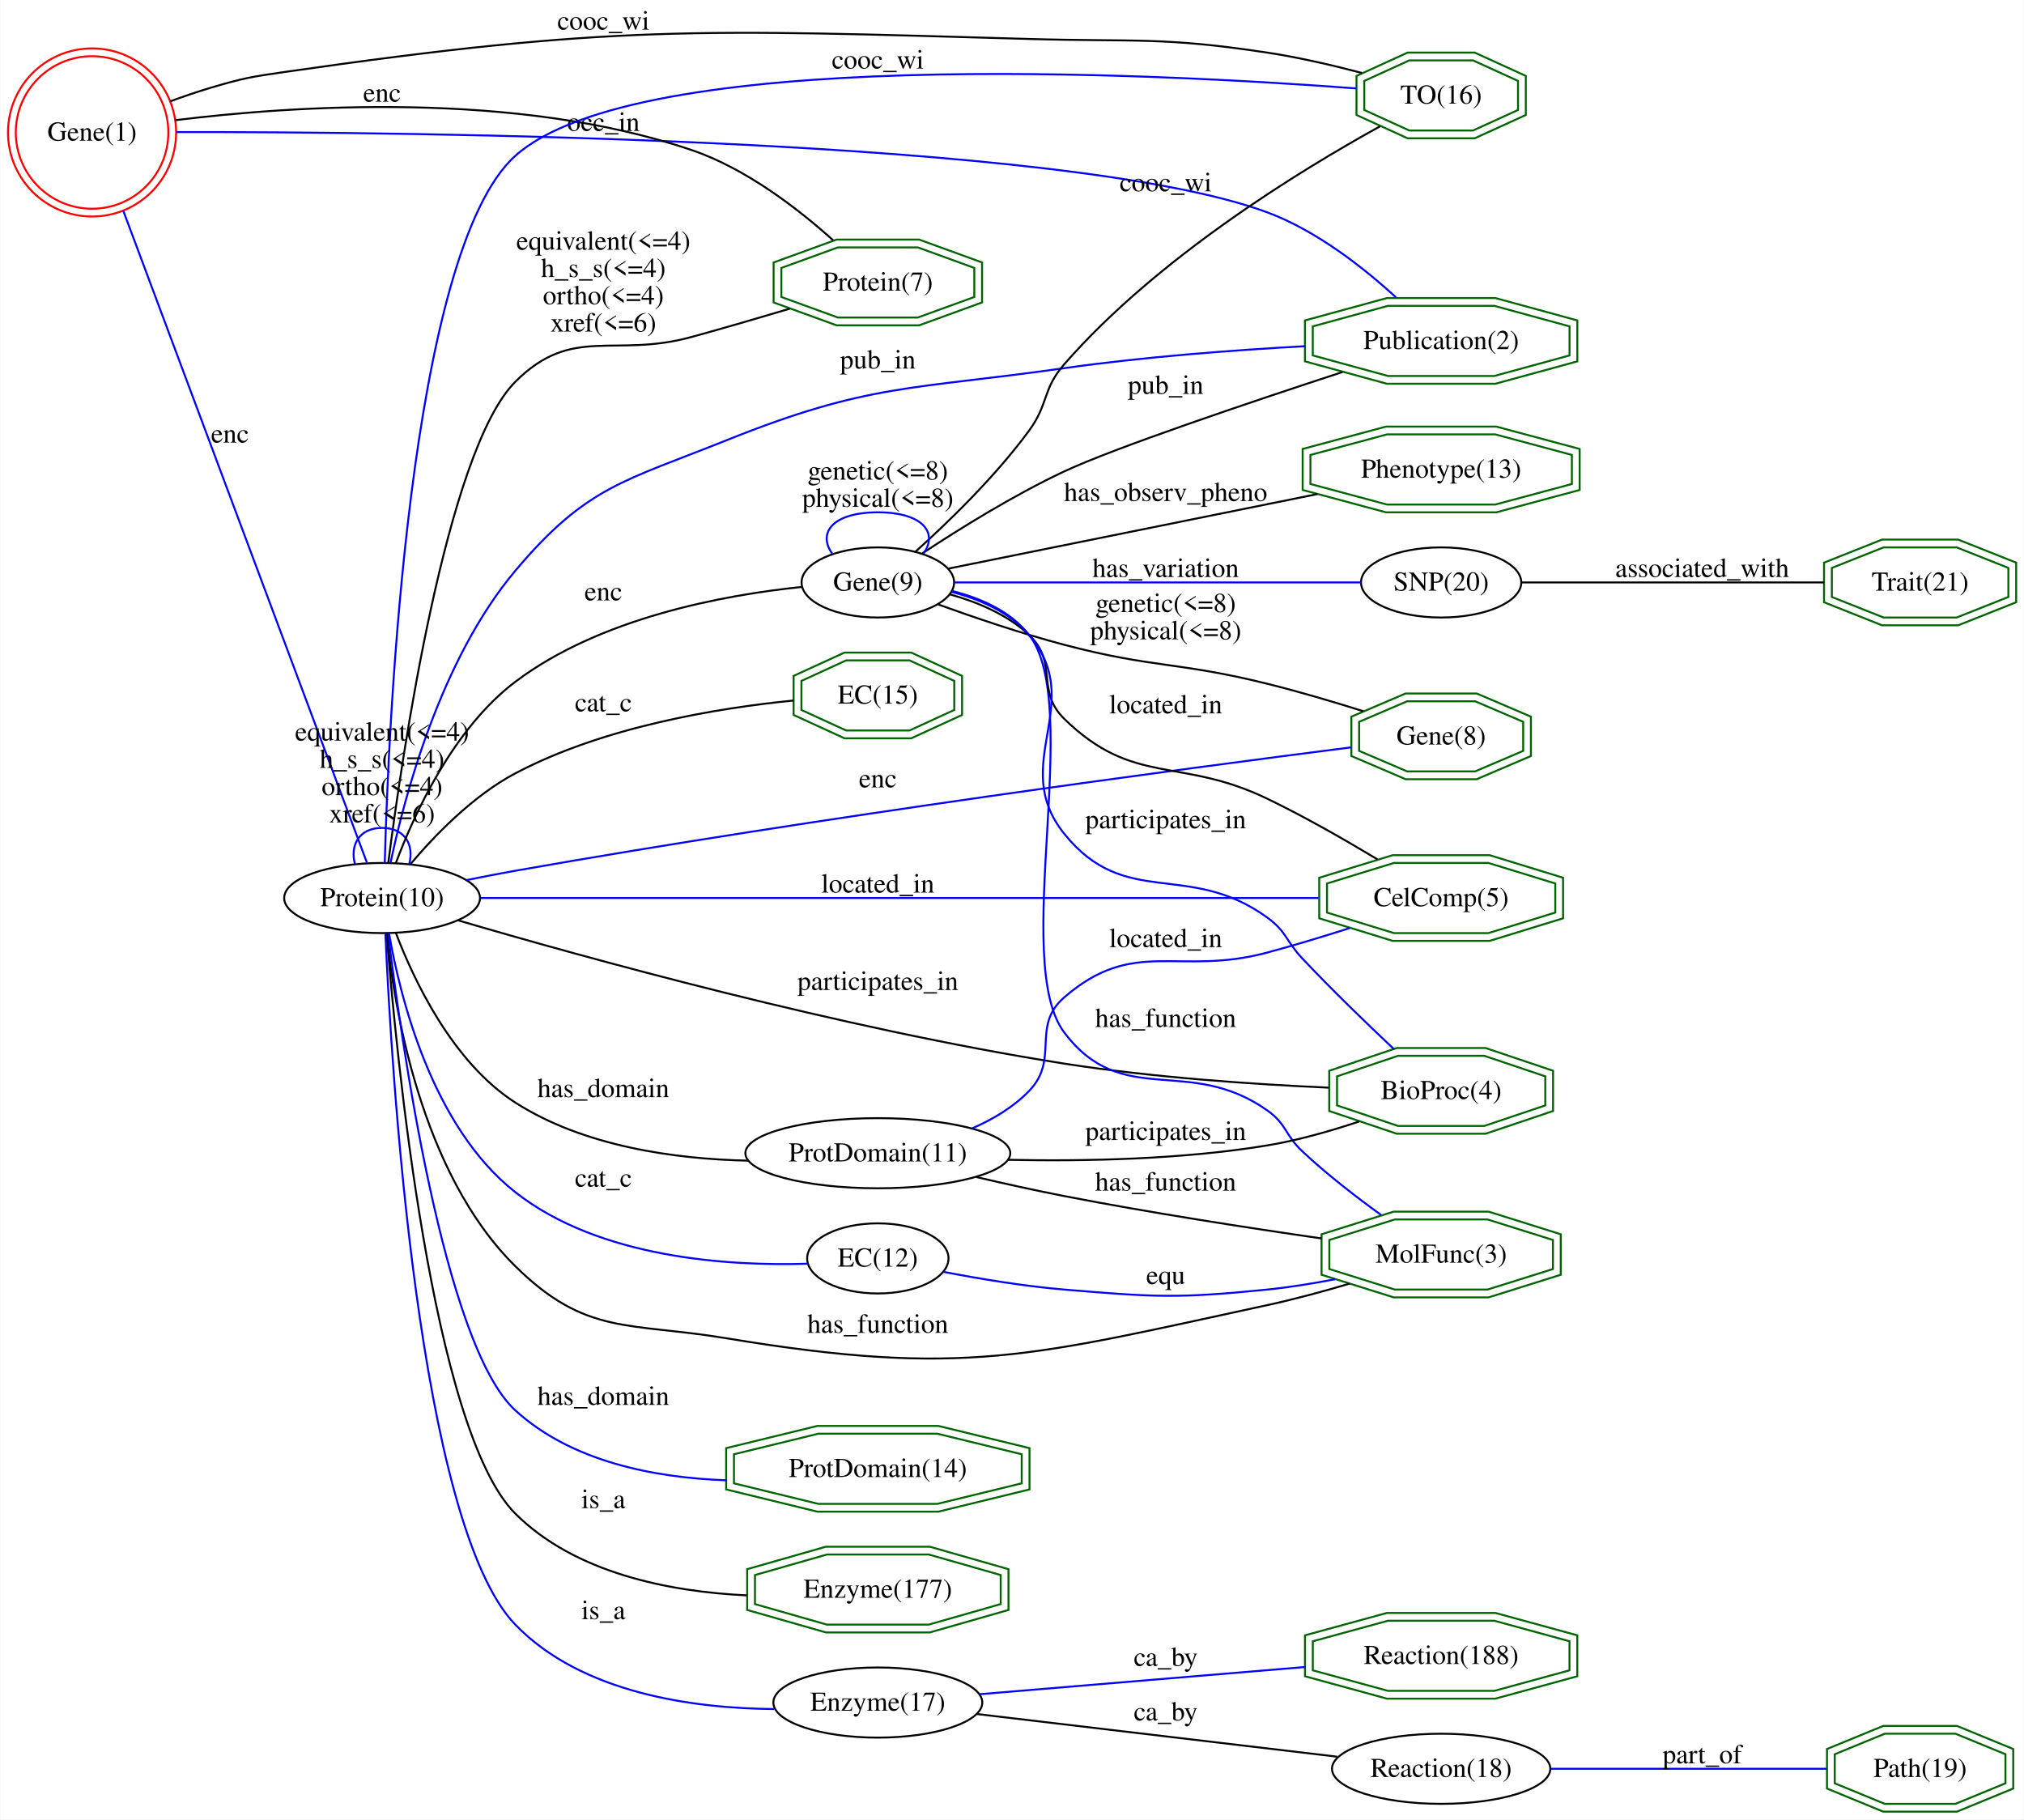
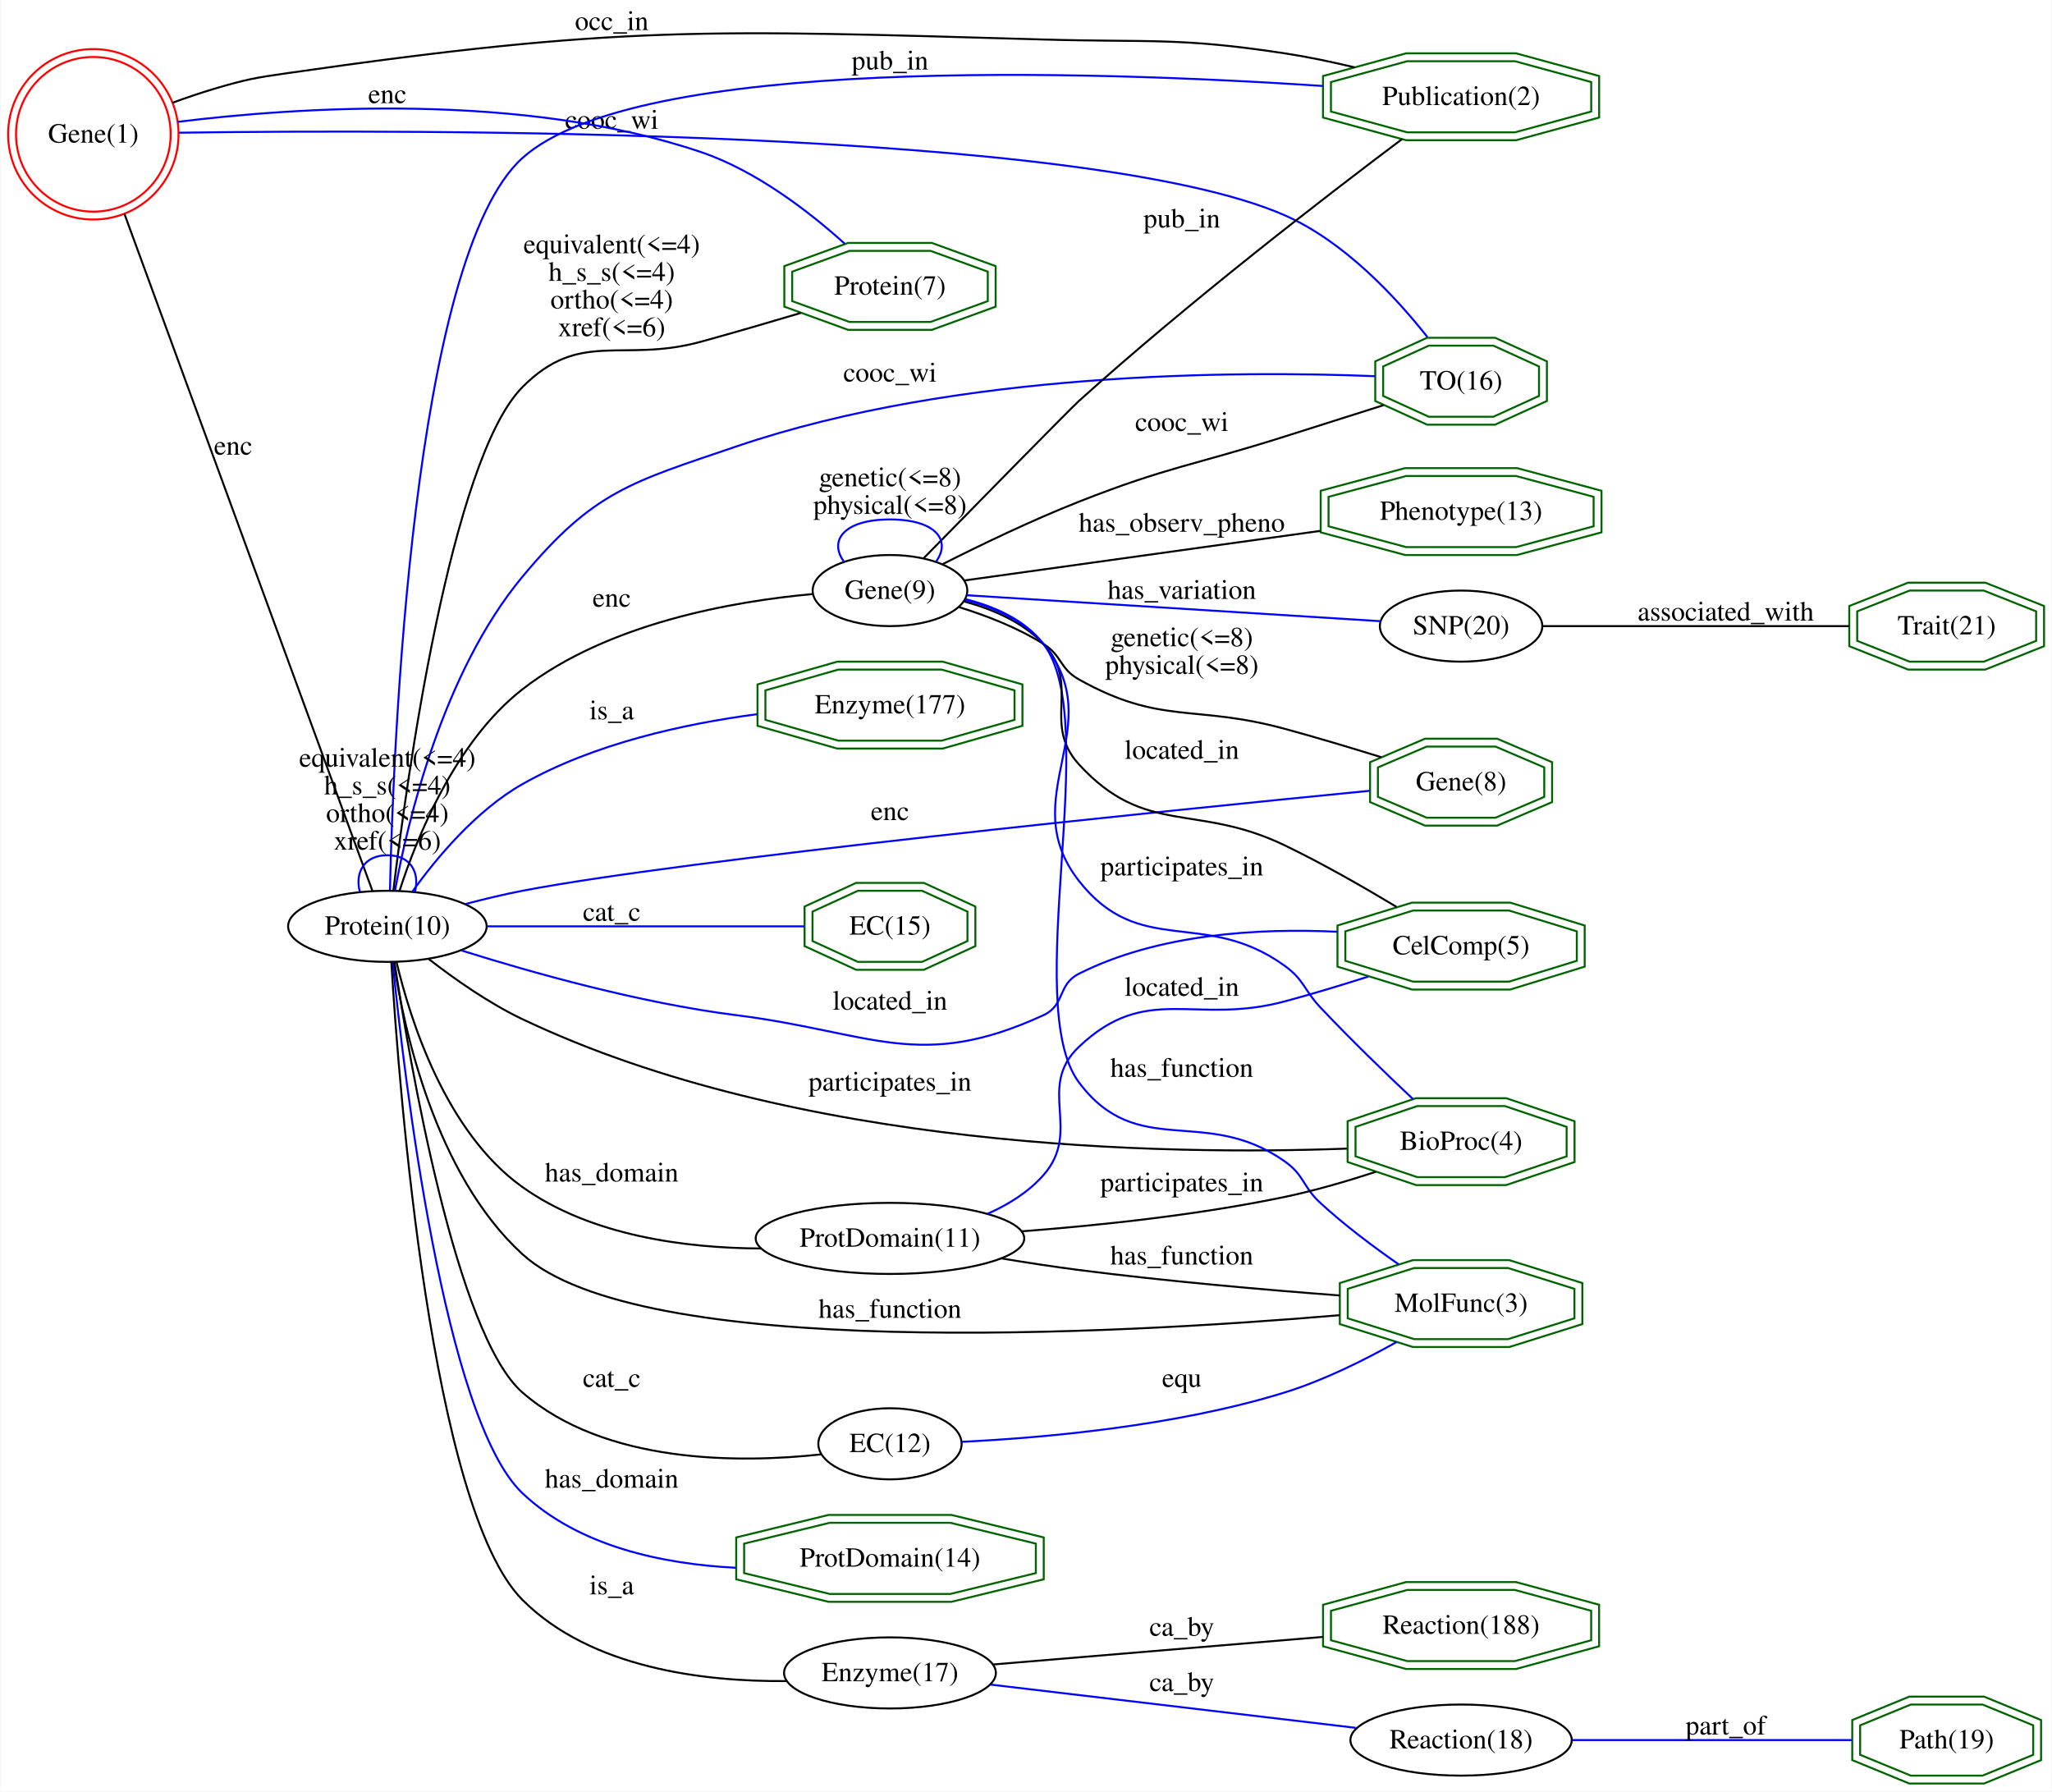
- <svg xmlns="http://www.w3.org/2000/svg" width="1385px" height="1245px" viewBox="0.00 0.00 1038.67 934.00">
-   <g id="graph0" class="graph" transform=" rotate(0) translate(4 930)">
-     <polygon fill="white" stroke="transparent" points="-4,4 -4,-930 1034.67,-930 1034.67,4 -4,4" />
+ <svg xmlns="http://www.w3.org/2000/svg" width="1385px" height="1209px" viewBox="0.00 0.00 1038.67 907.00">
+   <g id="graph0" class="graph" transform=" rotate(0) translate(4 903)">
+     <polygon fill="white" stroke="transparent" points="-4,4 -4,-903 1034.67,-903 1034.67,4 -4,4" />
    <g id="node1" class="node">
-       <polygon fill="none" stroke="darkgreen" points="485.69,-565.54 485.69,-580.46 462.71,-591 430.21,-591 407.24,-580.46 407.24,-565.54 430.21,-555 462.71,-555 485.69,-565.54" />
-       <polygon fill="none" stroke="darkgreen" points="489.7,-562.98 489.7,-583.02 463.59,-595 429.33,-595 403.22,-583.02 403.22,-562.98 429.33,-551 463.59,-551 489.7,-562.98" />
-       <text text-anchor="middle" x="446.46" y="-568.8" font-family="Times,serif" font-size="14.00">EC(15)</text>
+       <polygon fill="none" stroke="darkgreen" points="509.53,-538.54 509.53,-553.46 472.58,-564 420.34,-564 383.39,-553.46 383.39,-538.54 420.34,-528 472.58,-528 509.53,-538.54" />
+       <polygon fill="none" stroke="darkgreen" points="513.53,-535.53 513.53,-556.47 473.14,-568 419.78,-568 379.39,-556.47 379.39,-535.53 419.78,-524 473.14,-524 513.53,-535.53" />
+       <text text-anchor="middle" x="446.46" y="-541.8" font-family="Times,serif" font-size="14.00">Enzyme(177)</text>
    </g>
    <g id="node2" class="node">
+       <polygon fill="none" stroke="darkgreen" points="793.03,-235.54 793.03,-250.46 759.41,-261 711.87,-261 678.25,-250.46 678.25,-235.54 711.87,-225 759.41,-225 793.03,-235.54" />
+       <polygon fill="none" stroke="darkgreen" points="797.04,-232.61 797.04,-253.39 760.03,-265 711.25,-265 674.24,-253.39 674.24,-232.61 711.25,-221 760.03,-221 797.04,-232.61" />
+       <text text-anchor="middle" x="735.64" y="-238.8" font-family="Times,serif" font-size="14.00">MolFunc(3)</text>
+     </g>
+     <g id="node3" class="node">
+       <polygon fill="none" stroke="darkgreen" points="485.69,-426.54 485.69,-441.46 462.71,-452 430.21,-452 407.24,-441.46 407.24,-426.54 430.21,-416 462.71,-416 485.69,-426.54" />
+       <polygon fill="none" stroke="darkgreen" points="489.7,-423.98 489.7,-444.02 463.59,-456 429.33,-456 403.22,-444.02 403.22,-423.98 429.33,-412 463.59,-412 489.7,-423.98" />
+       <text text-anchor="middle" x="446.46" y="-429.8" font-family="Times,serif" font-size="14.00">EC(15)</text>
+     </g>
+     <g id="node4" class="node">
+       <polygon fill="none" stroke="darkgreen" points="801.52,-72.54 801.52,-87.46 762.93,-98 708.35,-98 669.76,-87.46 669.76,-72.54 708.35,-62 762.93,-62 801.52,-72.54" />
+       <polygon fill="none" stroke="darkgreen" points="805.53,-69.49 805.53,-90.51 763.47,-102 707.81,-102 665.75,-90.51 665.75,-69.49 707.81,-58 763.47,-58 805.53,-69.49" />
+       <text text-anchor="middle" x="735.64" y="-75.8" font-family="Times,serif" font-size="14.00">Reaction(188)</text>
+     </g>
+     <g id="node5" class="node">
+       <polygon fill="none" stroke="darkgreen" points="801.54,-846.54 801.54,-861.46 762.93,-872 708.35,-872 669.74,-861.46 669.74,-846.54 708.35,-836 762.93,-836 801.54,-846.54" />
+       <polygon fill="none" stroke="darkgreen" points="805.55,-843.49 805.55,-864.51 763.47,-876 707.81,-876 665.73,-864.51 665.73,-843.49 707.81,-832 763.47,-832 805.55,-843.49" />
+       <text text-anchor="middle" x="735.64" y="-849.8" font-family="Times,serif" font-size="14.00">Publication(2)</text>
+     </g>
+     <g id="node6" class="node">
+       <polygon fill="none" stroke="darkgreen" points="1026.82,-578.54 1026.82,-593.46 1000.28,-604 962.75,-604 936.21,-593.46 936.21,-578.54 962.75,-568 1000.28,-568 1026.82,-578.54" />
+       <polygon fill="none" stroke="darkgreen" points="1030.83,-575.83 1030.83,-596.17 1001.05,-608 961.98,-608 932.2,-596.17 932.2,-575.83 961.98,-564 1001.05,-564 1030.83,-575.83" />
+       <text text-anchor="middle" x="981.52" y="-581.8" font-family="Times,serif" font-size="14.00">Trait(21)</text>
+     </g>
+     <g id="node7" class="node">
      <polygon fill="none" stroke="darkgreen" points="1025.33,-14.54 1025.33,-29.46 999.66,-40 963.37,-40 937.7,-29.46 937.7,-14.54 963.37,-4 999.66,-4 1025.33,-14.54" />
      <polygon fill="none" stroke="darkgreen" points="1029.32,-11.86 1029.32,-32.14 1000.45,-44 962.58,-44 933.71,-32.14 933.71,-11.86 962.58,0 1000.45,0 1029.32,-11.86" />
      <text text-anchor="middle" x="981.52" y="-17.8" font-family="Times,serif" font-size="14.00">Path(19)</text>
    </g>
-     <g id="node3" class="node">
-       <ellipse fill="none" stroke="red" cx="43.08" cy="-862" rx="39.15" ry="39.15" />
-       <ellipse fill="none" stroke="red" cx="43.08" cy="-862" rx="43.15" ry="43.15" />
-       <text text-anchor="middle" x="43.08" y="-857.8" font-family="Times,serif" font-size="14.00">Gene(1)</text>
-     </g>
-     <g id="node4" class="node">
-       <polygon fill="none" stroke="darkgreen" points="775.1,-873.54 775.1,-888.46 751.98,-899 719.3,-899 696.18,-888.46 696.18,-873.54 719.3,-863 751.98,-863 775.1,-873.54" />
-       <polygon fill="none" stroke="darkgreen" points="779.1,-870.97 779.1,-891.03 752.85,-903 718.43,-903 692.18,-891.03 692.18,-870.97 718.43,-859 752.85,-859 779.1,-870.97" />
-       <text text-anchor="middle" x="735.64" y="-876.8" font-family="Times,serif" font-size="14.00">TO(16)</text>
+     <g id="node8" class="node">
+       <polygon fill="none" stroke="darkgreen" points="794.24,-416.54 794.24,-431.46 759.91,-442 711.37,-442 677.04,-431.46 677.04,-416.54 711.37,-406 759.91,-406 794.24,-416.54" />
+       <polygon fill="none" stroke="darkgreen" points="798.23,-413.59 798.23,-434.41 760.51,-446 710.77,-446 673.05,-434.41 673.05,-413.59 710.77,-402 760.51,-402 798.23,-413.59" />
+       <text text-anchor="middle" x="735.64" y="-419.8" font-family="Times,serif" font-size="14.00">CelComp(5)</text>
+     </g>
+     <g id="node9" class="node">
+       <polygon fill="none" stroke="darkgreen" points="775.1,-702.54 775.1,-717.46 751.98,-728 719.3,-728 696.18,-717.46 696.18,-702.54 719.3,-692 751.98,-692 775.1,-702.54" />
+       <polygon fill="none" stroke="darkgreen" points="779.1,-699.97 779.1,-720.03 752.85,-732 718.43,-732 692.18,-720.03 692.18,-699.97 718.43,-688 752.85,-688 779.1,-699.97" />
+       <text text-anchor="middle" x="735.64" y="-705.8" font-family="Times,serif" font-size="14.00">TO(16)</text>
+     </g>
+     <g id="node10" class="node">
+       <polygon fill="none" stroke="darkgreen" points="777.75,-499.54 777.75,-514.46 753.08,-525 718.2,-525 693.53,-514.46 693.53,-499.54 718.2,-489 753.08,-489 777.75,-499.54" />
+       <polygon fill="none" stroke="darkgreen" points="781.73,-496.9 781.73,-517.1 753.9,-529 717.38,-529 689.55,-517.1 689.55,-496.9 717.38,-485 753.9,-485 781.73,-496.9" />
+       <text text-anchor="middle" x="735.64" y="-502.8" font-family="Times,serif" font-size="14.00">Gene(8)</text>
+     </g>
+     <g id="node11" class="node">
+       <polygon fill="none" stroke="darkgreen" points="802.75,-636.54 802.75,-651.46 763.44,-662 707.84,-662 668.53,-651.46 668.53,-636.54 707.84,-626 763.44,-626 802.75,-636.54" />
+       <polygon fill="none" stroke="darkgreen" points="806.74,-633.47 806.74,-654.53 763.96,-666 707.32,-666 664.55,-654.53 664.55,-633.47 707.32,-622 763.96,-622 806.74,-633.47" />
+       <text text-anchor="middle" x="735.64" y="-639.8" font-family="Times,serif" font-size="14.00">Phenotype(13)</text>
+     </g>
+     <g id="node12" class="node">
+       <polygon fill="none" stroke="darkgreen" points="789.09,-317.54 789.09,-332.46 757.78,-343 713.5,-343 682.19,-332.46 682.19,-317.54 713.5,-307 757.78,-307 789.09,-317.54" />
+       <polygon fill="none" stroke="darkgreen" points="793.09,-314.67 793.09,-335.33 758.44,-347 712.84,-347 678.19,-335.33 678.19,-314.67 712.84,-303 758.44,-303 793.09,-314.67" />
+       <text text-anchor="middle" x="735.64" y="-320.8" font-family="Times,serif" font-size="14.00">BioProc(4)</text>
+     </g>
+     <g id="node13" class="node">
+       <polygon fill="none" stroke="darkgreen" points="495.98,-750.54 495.98,-765.46 466.97,-776 425.95,-776 396.94,-765.46 396.94,-750.54 425.95,-740 466.97,-740 495.98,-750.54" />
+       <polygon fill="none" stroke="darkgreen" points="499.97,-747.74 499.97,-768.26 467.67,-780 425.25,-780 392.96,-768.26 392.96,-747.74 425.25,-736 467.67,-736 499.97,-747.74" />
+       <text text-anchor="middle" x="446.46" y="-753.8" font-family="Times,serif" font-size="14.00">Protein(7)</text>
+     </g>
+     <g id="node14" class="node">
+       <polygon fill="none" stroke="darkgreen" points="520.32,-106.54 520.32,-121.46 477.05,-132 415.87,-132 372.61,-121.46 372.61,-106.54 415.87,-96 477.05,-96 520.32,-106.54" />
+       <polygon fill="none" stroke="darkgreen" points="524.32,-103.4 524.32,-124.6 477.54,-136 415.39,-136 368.6,-124.6 368.6,-103.4 415.39,-92 477.54,-92 524.32,-103.4" />
+       <text text-anchor="middle" x="446.46" y="-109.8" font-family="Times,serif" font-size="14.00">ProtDomain(14)</text>
+     </g>
+     <g id="node15" class="node">
+       <ellipse fill="none" stroke="red" cx="43.08" cy="-835" rx="39.15" ry="39.15" />
+       <ellipse fill="none" stroke="red" cx="43.08" cy="-835" rx="43.15" ry="43.15" />
+       <text text-anchor="middle" x="43.08" y="-830.8" font-family="Times,serif" font-size="14.00">Gene(1)</text>
+     </g>
+     <g id="edge36" class="edge">
+       <path fill="none" stroke="black" d="M83.2,-850.98C90.12,-853.52 97.3,-855.97 104.15,-858 120.46,-862.83 124.74,-863.58 141.58,-866 310.05,-890.19 354.02,-887.87 524.14,-883 578.52,-881.44 592.56,-884.17 646.34,-876 657.9,-874.24 670.15,-871.67 681.74,-868.89" />
+       <text text-anchor="middle" x="305.57" y="-887.8" font-family="Times,serif" font-size="14.00">occ_in</text>
+     </g>
+     <g id="edge33" class="edge">
+       <path fill="none" stroke="blue" d="M86.52,-835.81C206.49,-837.51 545.85,-838.18 646.34,-794 676.56,-780.72 702.74,-752.43 718.58,-732.36" />
+       <text text-anchor="middle" x="305.57" y="-837.8" font-family="Times,serif" font-size="14.00">cooc_wi</text>
+     </g>
+     <g id="edge35" class="edge">
+       <path fill="none" stroke="blue" d="M85.86,-841.31C146.17,-848.75 260.32,-856.59 350.78,-826 378.77,-816.53 405.63,-795.75 423.54,-779.63" />
+       <text text-anchor="middle" x="191.97" y="-850.8" font-family="Times,serif" font-size="14.00">enc</text>
+     </g>
+     <g id="node16" class="node">
+       <ellipse fill="none" stroke="black" cx="191.97" cy="-434" rx="50.27" ry="18" />
+       <text text-anchor="middle" x="191.97" y="-429.8" font-family="Times,serif" font-size="14.00">Protein(10)</text>
+     </g>
+     <g id="edge34" class="edge">
+       <path fill="none" stroke="black" d="M58.83,-794.71C90.19,-709.11 162.39,-512.02 184.45,-451.8" />
+       <text text-anchor="middle" x="113.87" y="-672.8" font-family="Times,serif" font-size="14.00">enc</text>
+     </g>
+     <g id="edge11" class="edge">
+       <path fill="none" stroke="blue" d="M204.69,-451.71C216.67,-468.36 236.82,-492.66 260.35,-506 296.54,-526.51 342.16,-536.52 379.06,-541.39" />
+       <text text-anchor="middle" x="305.57" y="-538.8" font-family="Times,serif" font-size="14.00">is_a</text>
+     </g>
+     <g id="edge10" class="edge">
+       <path fill="none" stroke="black" d="M195.19,-415.88C200.32,-381.9 216.15,-308.39 260.35,-268 319.25,-214.19 560.08,-227.44 674.17,-237.12" />
+       <text text-anchor="middle" x="446.46" y="-235.8" font-family="Times,serif" font-size="14.00">has_function</text>
+     </g>
+     <g id="edge1" class="edge">
+       <path fill="none" stroke="blue" d="M242.55,-434C289.37,-434 358.83,-434 403.12,-434" />
+       <text text-anchor="middle" x="305.57" y="-436.8" font-family="Times,serif" font-size="14.00">cat_c</text>
+     </g>
+     <g id="edge15" class="edge">
+       <path fill="none" stroke="blue" d="M193.28,-452.4C194.86,-522.68 204.41,-772.71 260.35,-823 318.27,-875.06 548.61,-867.21 665.64,-859.48" />
+       <text text-anchor="middle" x="446.46" y="-867.8" font-family="Times,serif" font-size="14.00">pub_in</text>
+     </g>
+     <g id="edge13" class="edge">
+       <path fill="none" stroke="blue" d="M229.49,-421.79C264.7,-410.71 319.7,-395.18 368.78,-389 437.29,-380.37 461.41,-360.15 524.14,-389 535.31,-394.14 531.17,-404.46 542.14,-410 582.38,-430.31 633.47,-433.14 672.91,-431.25" />
+       <text text-anchor="middle" x="446.46" y="-391.8" font-family="Times,serif" font-size="14.00">located_in</text>
+     </g>
+     <g id="edge3" class="edge">
+       <path fill="none" stroke="blue" d="M195.83,-452.02C202.08,-486.39 219.77,-562.21 260.35,-611 296.43,-654.37 315.37,-658.83 368.78,-677 480.78,-715.11 622.56,-715.32 692.16,-712.54" />
+       <text text-anchor="middle" x="446.46" y="-709.8" font-family="Times,serif" font-size="14.00">cooc_wi</text>
+     </g>
+     <g id="edge5" class="edge">
+       <path fill="none" stroke="blue" d="M231.59,-445.32C240.95,-447.79 250.96,-450.19 260.35,-452 342.06,-467.73 587.28,-492.61 689.32,-502.62" />
+       <text text-anchor="middle" x="446.46" y="-487.8" font-family="Times,serif" font-size="14.00">enc</text>
+     </g>
+     <g id="edge14" class="edge">
+       <path fill="none" stroke="black" d="M212.82,-417.52C225.7,-407.51 243.22,-395.14 260.35,-387 399.29,-320.95 585.51,-318.03 677.82,-321.46" />
+       <text text-anchor="middle" x="446.46" y="-350.8" font-family="Times,serif" font-size="14.00">participates_in</text>
+     </g>
+     <g id="edge6" class="edge">
+       <path fill="none" stroke="black" d="M195.02,-452.17C201.61,-507.16 223.89,-670.28 260.35,-707 289.57,-736.43 310.79,-719.01 350.78,-730 367.31,-734.54 385.37,-739.81 401.25,-744.54" />
+       <text text-anchor="middle" x="305.57" y="-774.8" font-family="Times,serif" font-size="14.00">equivalent(&lt;=4)</text>
+       <text text-anchor="middle" x="305.57" y="-760.8" font-family="Times,serif" font-size="14.00">h_s_s(&lt;=4)</text>
+       <text text-anchor="middle" x="305.57" y="-746.8" font-family="Times,serif" font-size="14.00">ortho(&lt;=4)</text>
+       <text text-anchor="middle" x="305.57" y="-732.8" font-family="Times,serif" font-size="14.00">xref(&lt;=6)</text>
+     </g>
+     <g id="edge9" class="edge">
+       <path fill="none" stroke="blue" d="M194.64,-416C200.31,-359.09 220.69,-184.57 260.35,-147 288.79,-120.06 331.24,-111.13 368.32,-109.24" />
+       <text text-anchor="middle" x="305.57" y="-149.8" font-family="Times,serif" font-size="14.00">has_domain</text>
+     </g>
+     <g id="edge7" class="edge">
+       <path fill="none" stroke="blue" d="M178.04,-451.41C175.44,-461.09 180.08,-470 191.97,-470 203.85,-470 208.49,-461.09 205.89,-451.41" />
+       <text text-anchor="middle" x="191.97" y="-514.8" font-family="Times,serif" font-size="14.00">equivalent(&lt;=4)</text>
+       <text text-anchor="middle" x="191.97" y="-500.8" font-family="Times,serif" font-size="14.00">h_s_s(&lt;=4)</text>
+       <text text-anchor="middle" x="191.97" y="-486.8" font-family="Times,serif" font-size="14.00">ortho(&lt;=4)</text>
+       <text text-anchor="middle" x="191.97" y="-472.8" font-family="Times,serif" font-size="14.00">xref(&lt;=6)</text>
+     </g>
+     <g id="node17" class="node">
+       <ellipse fill="none" stroke="black" cx="446.46" cy="-172" rx="36.28" ry="18" />
+       <text text-anchor="middle" x="446.46" y="-167.8" font-family="Times,serif" font-size="14.00">EC(12)</text>
    </g>
    <g id="edge2" class="edge">
-       <path fill="none" stroke="black" d="M83.2,-877.98C90.12,-880.52 97.3,-882.97 104.15,-885 120.46,-889.83 124.74,-890.58 141.58,-893 310.05,-917.19 354.02,-914.87 524.14,-910 578.52,-908.44 592.56,-911.17 646.34,-903 662.43,-900.56 679.87,-896.52 694.96,-892.56" />
-       <text text-anchor="middle" x="305.57" y="-914.8" font-family="Times,serif" font-size="14.00">cooc_wi</text>
-     </g>
-     <g id="node11" class="node">
-       <polygon fill="none" stroke="darkgreen" points="801.54,-747.54 801.54,-762.46 762.93,-773 708.35,-773 669.74,-762.46 669.74,-747.54 708.35,-737 762.93,-737 801.54,-747.54" />
-       <polygon fill="none" stroke="darkgreen" points="805.55,-744.49 805.55,-765.51 763.47,-777 707.81,-777 665.73,-765.51 665.73,-744.49 707.81,-733 763.47,-733 805.55,-744.49" />
-       <text text-anchor="middle" x="735.64" y="-750.8" font-family="Times,serif" font-size="14.00">Publication(2)</text>
-     </g>
-     <g id="edge5" class="edge">
-       <path fill="none" stroke="blue" d="M86.28,-862.21C205.6,-862.32 543.41,-859.15 646.34,-821 671.65,-811.62 695.86,-792.55 712.51,-777.31" />
-       <text text-anchor="middle" x="305.57" y="-862.8" font-family="Times,serif" font-size="14.00">occ_in</text>
-     </g>
-     <g id="node12" class="node">
-       <polygon fill="none" stroke="darkgreen" points="495.98,-777.54 495.98,-792.46 466.97,-803 425.95,-803 396.94,-792.46 396.94,-777.54 425.95,-767 466.97,-767 495.98,-777.54" />
-       <polygon fill="none" stroke="darkgreen" points="499.97,-774.74 499.97,-795.26 467.67,-807 425.25,-807 392.96,-795.26 392.96,-774.74 425.25,-763 467.67,-763 499.97,-774.74" />
-       <text text-anchor="middle" x="446.46" y="-780.8" font-family="Times,serif" font-size="14.00">Protein(7)</text>
+       <path fill="none" stroke="black" d="M195.55,-416.01C203.11,-366.03 226.76,-227.23 260.35,-198 302.22,-161.57 370.74,-162.21 411.64,-166.65" />
+       <text text-anchor="middle" x="305.57" y="-200.8" font-family="Times,serif" font-size="14.00">cat_c</text>
+     </g>
+     <g id="node18" class="node">
+       <ellipse fill="none" stroke="black" cx="446.46" cy="-604" rx="39.15" ry="18" />
+       <text text-anchor="middle" x="446.46" y="-599.8" font-family="Times,serif" font-size="14.00">Gene(9)</text>
    </g>
    <g id="edge4" class="edge">
-       <path fill="none" stroke="black" d="M85.86,-868.31C146.17,-875.75 260.32,-883.59 350.78,-853 378.77,-843.53 405.63,-822.75 423.54,-806.63" />
-       <text text-anchor="middle" x="191.97" y="-877.8" font-family="Times,serif" font-size="14.00">enc</text>
-     </g>
-     <g id="node17" class="node">
-       <ellipse fill="none" stroke="black" cx="191.97" cy="-469" rx="50.27" ry="18" />
-       <text text-anchor="middle" x="191.97" y="-464.8" font-family="Times,serif" font-size="14.00">Protein(10)</text>
-     </g>
-     <g id="edge3" class="edge">
-       <path fill="none" stroke="blue" d="M59.11,-821.79C90.48,-737.86 161.85,-546.9 184.17,-487.19" />
-       <text text-anchor="middle" x="113.87" y="-702.8" font-family="Times,serif" font-size="14.00">enc</text>
-     </g>
-     <g id="node5" class="node">
-       <polygon fill="none" stroke="darkgreen" points="793.03,-278.54 793.03,-293.46 759.41,-304 711.87,-304 678.25,-293.46 678.25,-278.54 711.87,-268 759.41,-268 793.03,-278.54" />
-       <polygon fill="none" stroke="darkgreen" points="797.04,-275.61 797.04,-296.39 760.03,-308 711.25,-308 674.24,-296.39 674.24,-275.61 711.25,-264 760.03,-264 797.04,-275.61" />
-       <text text-anchor="middle" x="735.64" y="-281.8" font-family="Times,serif" font-size="14.00">MolFunc(3)</text>
-     </g>
-     <g id="node6" class="node">
-       <polygon fill="none" stroke="darkgreen" points="777.75,-544.54 777.75,-559.46 753.08,-570 718.2,-570 693.53,-559.46 693.53,-544.54 718.2,-534 753.08,-534 777.75,-544.54" />
-       <polygon fill="none" stroke="darkgreen" points="781.73,-541.9 781.73,-562.1 753.9,-574 717.38,-574 689.55,-562.1 689.55,-541.9 717.38,-530 753.9,-530 781.73,-541.9" />
-       <text text-anchor="middle" x="735.64" y="-547.8" font-family="Times,serif" font-size="14.00">Gene(8)</text>
-     </g>
-     <g id="node7" class="node">
-       <polygon fill="none" stroke="darkgreen" points="802.75,-681.54 802.75,-696.46 763.44,-707 707.84,-707 668.53,-696.46 668.53,-681.54 707.84,-671 763.44,-671 802.75,-681.54" />
-       <polygon fill="none" stroke="darkgreen" points="806.74,-678.47 806.74,-699.53 763.96,-711 707.32,-711 664.55,-699.53 664.55,-678.47 707.32,-667 763.96,-667 806.74,-678.47" />
-       <text text-anchor="middle" x="735.64" y="-684.8" font-family="Times,serif" font-size="14.00">Phenotype(13)</text>
-     </g>
-     <g id="node8" class="node">
-       <polygon fill="none" stroke="darkgreen" points="1026.82,-623.54 1026.82,-638.46 1000.28,-649 962.75,-649 936.21,-638.46 936.21,-623.54 962.75,-613 1000.28,-613 1026.82,-623.54" />
-       <polygon fill="none" stroke="darkgreen" points="1030.83,-620.83 1030.83,-641.17 1001.05,-653 961.98,-653 932.2,-641.17 932.2,-620.83 961.98,-609 1001.05,-609 1030.83,-620.83" />
-       <text text-anchor="middle" x="981.52" y="-626.8" font-family="Times,serif" font-size="14.00">Trait(21)</text>
-     </g>
-     <g id="node9" class="node">
-       <polygon fill="none" stroke="darkgreen" points="794.24,-461.54 794.24,-476.46 759.91,-487 711.37,-487 677.04,-476.46 677.04,-461.54 711.37,-451 759.91,-451 794.24,-461.54" />
-       <polygon fill="none" stroke="darkgreen" points="798.23,-458.59 798.23,-479.41 760.51,-491 710.77,-491 673.05,-479.41 673.05,-458.59 710.77,-447 760.51,-447 798.23,-458.59" />
-       <text text-anchor="middle" x="735.64" y="-464.8" font-family="Times,serif" font-size="14.00">CelComp(5)</text>
-     </g>
-     <g id="node10" class="node">
-       <polygon fill="none" stroke="darkgreen" points="789.09,-362.54 789.09,-377.46 757.78,-388 713.5,-388 682.19,-377.46 682.19,-362.54 713.5,-352 757.78,-352 789.09,-362.54" />
-       <polygon fill="none" stroke="darkgreen" points="793.09,-359.67 793.09,-380.33 758.44,-392 712.84,-392 678.19,-380.33 678.19,-359.67 712.84,-348 758.44,-348 793.09,-359.67" />
-       <text text-anchor="middle" x="735.64" y="-365.8" font-family="Times,serif" font-size="14.00">BioProc(4)</text>
-     </g>
-     <g id="node13" class="node">
-       <polygon fill="none" stroke="darkgreen" points="520.32,-168.54 520.32,-183.46 477.05,-194 415.87,-194 372.61,-183.46 372.61,-168.54 415.87,-158 477.05,-158 520.32,-168.54" />
-       <polygon fill="none" stroke="darkgreen" points="524.32,-165.4 524.32,-186.6 477.54,-198 415.39,-198 368.6,-186.6 368.6,-165.4 415.39,-154 477.54,-154 524.32,-165.4" />
-       <text text-anchor="middle" x="446.46" y="-171.8" font-family="Times,serif" font-size="14.00">ProtDomain(14)</text>
-     </g>
-     <g id="node14" class="node">
-       <polygon fill="none" stroke="darkgreen" points="801.52,-72.54 801.52,-87.46 762.93,-98 708.35,-98 669.76,-87.46 669.76,-72.54 708.35,-62 762.93,-62 801.52,-72.54" />
-       <polygon fill="none" stroke="darkgreen" points="805.53,-69.49 805.53,-90.51 763.47,-102 707.81,-102 665.75,-90.51 665.75,-69.49 707.81,-58 763.47,-58 805.53,-69.49" />
-       <text text-anchor="middle" x="735.64" y="-75.8" font-family="Times,serif" font-size="14.00">Reaction(188)</text>
-     </g>
-     <g id="node15" class="node">
-       <polygon fill="none" stroke="darkgreen" points="509.53,-106.54 509.53,-121.46 472.58,-132 420.34,-132 383.39,-121.46 383.39,-106.54 420.34,-96 472.58,-96 509.53,-106.54" />
-       <polygon fill="none" stroke="darkgreen" points="513.53,-103.53 513.53,-124.47 473.14,-136 419.78,-136 379.39,-124.47 379.39,-103.53 419.78,-92 473.14,-92 513.53,-103.53" />
-       <text text-anchor="middle" x="446.46" y="-109.8" font-family="Times,serif" font-size="14.00">Enzyme(177)</text>
-     </g>
-     <g id="node16" class="node">
+       <path fill="none" stroke="black" d="M198.14,-452.02C206.67,-478.45 226.23,-527.43 260.35,-554 303.3,-587.43 366.9,-598.56 407.25,-602.23" />
+       <text text-anchor="middle" x="305.57" y="-595.8" font-family="Times,serif" font-size="14.00">enc</text>
+     </g>
+     <g id="node19" class="node">
+       <ellipse fill="none" stroke="black" cx="446.46" cy="-276" rx="68" ry="18" />
+       <text text-anchor="middle" x="446.46" y="-271.8" font-family="Times,serif" font-size="14.00">ProtDomain(11)</text>
+     </g>
+     <g id="edge8" class="edge">
+       <path fill="none" stroke="black" d="M196.59,-416.02C203.47,-386.87 221.38,-329.77 260.35,-302 295.11,-277.23 343,-271.05 381.36,-270.89" />
+       <text text-anchor="middle" x="305.57" y="-304.8" font-family="Times,serif" font-size="14.00">has_domain</text>
+     </g>
+     <g id="node20" class="node">
+       <ellipse fill="none" stroke="black" cx="446.46" cy="-56" rx="53.63" ry="18" />
+       <text text-anchor="middle" x="446.46" y="-51.8" font-family="Times,serif" font-size="14.00">Enzyme(17)</text>
+     </g>
+     <g id="edge12" class="edge">
+       <path fill="none" stroke="black" d="M193.96,-415.9C197.84,-352.14 214.11,-139.35 260.35,-93 294.96,-58.32 352.28,-51.52 393.98,-51.88" />
+       <text text-anchor="middle" x="305.57" y="-95.8" font-family="Times,serif" font-size="14.00">is_a</text>
+     </g>
+     <g id="edge16" class="edge">
+       <path fill="none" stroke="blue" d="M482.72,-173C523.09,-174.96 590.8,-180.78 646.34,-198 666.06,-204.11 686.7,-214.38 703.05,-223.57" />
+       <text text-anchor="middle" x="594.24" y="-200.8" font-family="Times,serif" font-size="14.00">equ</text>
+     </g>
+     <g id="edge20" class="edge">
+       <path fill="none" stroke="blue" d="M484.59,-599.67C499.18,-596.01 514.67,-589.3 524.14,-577 554.36,-537.8 512.48,-394.62 542.14,-355 571.87,-315.29 605.81,-343.59 646.34,-315 656.39,-307.91 655.31,-302.33 664.34,-294 676.54,-282.76 691.23,-271.76 704.02,-262.87" />
+       <text text-anchor="middle" x="594.24" y="-357.8" font-family="Times,serif" font-size="14.00">has_function</text>
+     </g>
+     <g id="edge25" class="edge">
+       <path fill="none" stroke="black" d="M463.5,-620.36C489.43,-646.8 538.08,-696.34 542.14,-700 597.78,-750.14 667.3,-803.7 705.73,-832.56" />
+       <text text-anchor="middle" x="594.24" y="-787.8" font-family="Times,serif" font-size="14.00">pub_in</text>
+     </g>
+     <g id="edge23" class="edge">
+       <path fill="none" stroke="black" d="M483.8,-598.55C498.07,-594.71 513.55,-588.16 524.14,-577 543.61,-556.5 523.05,-536.85 542.14,-516 575.75,-479.3 601.52,-496.62 646.34,-475 665.64,-465.7 686.42,-453.79 702.97,-443.83" />
+       <text text-anchor="middle" x="594.24" y="-518.8" font-family="Times,serif" font-size="14.00">located_in</text>
+     </g>
+     <g id="edge17" class="edge">
+       <path fill="none" stroke="black" d="M473.16,-617.39C491.97,-626.9 518.27,-639.6 542.14,-649 587.34,-666.8 600.03,-667.32 646.34,-682 662.75,-687.2 680.86,-692.94 696.39,-697.87" />
+       <text text-anchor="middle" x="594.24" y="-684.8" font-family="Times,serif" font-size="14.00">cooc_wi</text>
+     </g>
+     <g id="edge19" class="edge">
+       <path fill="none" stroke="black" d="M481.4,-595.63C495.29,-591.31 511.12,-585.2 524.14,-577 533.72,-570.97 532.27,-564.53 542.14,-559 583.7,-535.73 600.39,-546.52 646.34,-534 662.43,-529.62 680.02,-524.34 695.23,-519.62" />
+       <text text-anchor="middle" x="594.24" y="-575.8" font-family="Times,serif" font-size="14.00">genetic(&lt;=8)</text>
+       <text text-anchor="middle" x="594.24" y="-561.8" font-family="Times,serif" font-size="14.00">physical(&lt;=8)</text>
+     </g>
+     <g id="edge21" class="edge">
+       <path fill="none" stroke="black" d="M484.12,-609.11C529.41,-615.41 607.44,-626.28 664.4,-634.22" />
+       <text text-anchor="middle" x="594.24" y="-633.8" font-family="Times,serif" font-size="14.00">has_observ_pheno</text>
+     </g>
+     <g id="edge24" class="edge">
+       <path fill="none" stroke="blue" d="M484.58,-599.25C498.99,-595.51 514.34,-588.86 524.14,-577 558.49,-535.43 508.9,-499.47 542.14,-457 573.02,-417.55 605.77,-443.39 646.34,-414 656.3,-406.79 655.92,-401.95 664.34,-393 679.48,-376.93 697.37,-359.64 711.31,-346.52" />
+       <text text-anchor="middle" x="594.24" y="-459.8" font-family="Times,serif" font-size="14.00">participates_in</text>
+     </g>
+     <g id="edge18" class="edge">
+       <path fill="none" stroke="blue" d="M423.04,-618.79C415.41,-629.42 423.22,-640 446.46,-640 469.7,-640 477.51,-629.42 469.88,-618.79" />
+       <text text-anchor="middle" x="446.46" y="-656.8" font-family="Times,serif" font-size="14.00">genetic(&lt;=8)</text>
+       <text text-anchor="middle" x="446.46" y="-642.8" font-family="Times,serif" font-size="14.00">physical(&lt;=8)</text>
+     </g>
+     <g id="node21" class="node">
+       <ellipse fill="none" stroke="black" cx="735.64" cy="-586" rx="41.13" ry="18" />
+       <text text-anchor="middle" x="735.64" y="-581.8" font-family="Times,serif" font-size="14.00">SNP(20)</text>
+     </g>
+     <g id="edge22" class="edge">
+       <path fill="none" stroke="blue" d="M485.3,-601.63C539.67,-598.22 639.45,-591.97 694.87,-588.49" />
+       <text text-anchor="middle" x="594.24" y="-599.8" font-family="Times,serif" font-size="14.00">has_variation</text>
+     </g>
+     <g id="edge27" class="edge">
+       <path fill="none" stroke="black" d="M502.67,-265.91C515.6,-263.76 529.33,-261.65 542.14,-260 586.23,-254.34 636.25,-249.98 674.25,-247.1" />
+       <text text-anchor="middle" x="594.24" y="-262.8" font-family="Times,serif" font-size="14.00">has_function</text>
+     </g>
+     <g id="edge28" class="edge">
+       <path fill="none" stroke="blue" d="M495.93,-288.48C506.42,-293.13 516.6,-299.45 524.14,-308 543.97,-330.48 520.39,-352.37 542.14,-373 576.55,-405.64 600.54,-383.71 646.34,-396 660.17,-399.71 675.05,-404.22 688.59,-408.54" />
+       <text text-anchor="middle" x="594.24" y="-398.8" font-family="Times,serif" font-size="14.00">located_in</text>
+     </g>
+     <g id="edge29" class="edge">
+       <path fill="none" stroke="black" d="M512.92,-279.57C551.96,-282.53 602.33,-287.8 646.34,-297 661.61,-300.19 677.99,-304.99 692.44,-309.71" />
+       <text text-anchor="middle" x="594.24" y="-299.8" font-family="Times,serif" font-size="14.00">participates_in</text>
+     </g>
+     <g id="edge31" class="edge">
+       <path fill="none" stroke="black" d="M498.8,-60.29C545.43,-64.19 614.56,-69.96 665.93,-74.26" />
+       <text text-anchor="middle" x="594.24" y="-74.8" font-family="Times,serif" font-size="14.00">ca_by</text>
+     </g>
+     <g id="node22" class="node">
      <ellipse fill="none" stroke="black" cx="735.64" cy="-22" rx="56.04" ry="18" />
      <text text-anchor="middle" x="735.64" y="-17.8" font-family="Times,serif" font-size="14.00">Reaction(18)</text>
    </g>
-     <g id="edge1" class="edge">
+     <g id="edge30" class="edge">
+       <path fill="none" stroke="blue" d="M497.48,-50.08C549.23,-43.95 629.69,-34.43 682.28,-28.2" />
+       <text text-anchor="middle" x="594.24" y="-46.8" font-family="Times,serif" font-size="14.00">ca_by</text>
+     </g>
+     <g id="edge26" class="edge">
+       <path fill="none" stroke="black" d="M776.91,-586C819.53,-586 886.77,-586 932.21,-586" />
+       <text text-anchor="middle" x="869.65" y="-588.8" font-family="Times,serif" font-size="14.00">associated_with</text>
+     </g>
+     <g id="edge32" class="edge">
      <path fill="none" stroke="blue" d="M791.98,-22C834.7,-22 893.16,-22 933.6,-22" />
      <text text-anchor="middle" x="869.65" y="-24.8" font-family="Times,serif" font-size="14.00">part_of</text>
    </g>
-     <g id="edge7" class="edge">
-       <path fill="none" stroke="black" d="M206.56,-486.43C218.98,-501.13 238.67,-521.54 260.35,-533 305.55,-556.89 364.14,-566.52 403.17,-570.39" />
-       <text text-anchor="middle" x="305.57" y="-564.8" font-family="Times,serif" font-size="14.00">cat_c</text>
-     </g>
-     <g id="edge8" class="edge">
-       <path fill="none" stroke="blue" d="M193.34,-487.03C195.16,-555.87 205.44,-800.81 260.35,-850 323.12,-906.23 587.65,-892.47 692.03,-884.61" />
-       <text text-anchor="middle" x="446.46" y="-894.8" font-family="Times,serif" font-size="14.00">cooc_wi</text>
-     </g>
-     <g id="edge15" class="edge">
-       <path fill="none" stroke="black" d="M194.3,-450.91C198,-413.7 211.62,-328.07 260.35,-280 296.6,-244.24 318.55,-251.33 368.78,-243 490.71,-222.77 525.53,-233.96 646.34,-260 660.25,-263 675.15,-267.05 688.69,-271.07" />
-       <text text-anchor="middle" x="446.46" y="-245.8" font-family="Times,serif" font-size="14.00">has_function</text>
-     </g>
-     <g id="edge10" class="edge">
-       <path fill="none" stroke="blue" d="M235.31,-478.2C243.6,-479.89 252.23,-481.57 260.35,-483 417.27,-510.69 604.82,-535.56 689.37,-546.34" />
-       <text text-anchor="middle" x="446.46" y="-525.8" font-family="Times,serif" font-size="14.00">enc</text>
-     </g>
-     <g id="edge18" class="edge">
-       <path fill="none" stroke="blue" d="M242.47,-469C341.59,-469 564.17,-469 672.73,-469" />
-       <text text-anchor="middle" x="446.46" y="-471.8" font-family="Times,serif" font-size="14.00">located_in</text>
-     </g>
-     <g id="edge19" class="edge">
-       <path fill="none" stroke="black" d="M231.04,-457.52C294.76,-438.81 427.35,-402.02 542.14,-384 587.49,-376.88 639.43,-373.37 677.92,-371.65" />
-       <text text-anchor="middle" x="446.46" y="-421.8" font-family="Times,serif" font-size="14.00">participates_in</text>
-     </g>
-     <g id="edge20" class="edge">
-       <path fill="none" stroke="blue" d="M196.32,-487.11C203.22,-520.16 221.71,-591.07 260.35,-637 296.82,-680.35 316.21,-682.89 368.78,-704 441.89,-733.36 464.14,-729.89 542.14,-741 582.95,-746.81 628.98,-750.27 665.79,-752.29" />
-       <text text-anchor="middle" x="446.46" y="-740.8" font-family="Times,serif" font-size="14.00">pub_in</text>
-     </g>
-     <g id="edge11" class="edge">
-       <path fill="none" stroke="black" d="M195.15,-487.02C202.02,-540.78 224.86,-698.5 260.35,-734 289.68,-763.32 310.79,-746.01 350.78,-757 367.31,-761.54 385.37,-766.81 401.25,-771.54" />
-       <text text-anchor="middle" x="305.57" y="-801.8" font-family="Times,serif" font-size="14.00">equivalent(&lt;=4)</text>
-       <text text-anchor="middle" x="305.57" y="-787.8" font-family="Times,serif" font-size="14.00">h_s_s(&lt;=4)</text>
-       <text text-anchor="middle" x="305.57" y="-773.8" font-family="Times,serif" font-size="14.00">ortho(&lt;=4)</text>
-       <text text-anchor="middle" x="305.57" y="-759.8" font-family="Times,serif" font-size="14.00">xref(&lt;=6)</text>
-     </g>
-     <g id="edge14" class="edge">
-       <path fill="none" stroke="blue" d="M195.03,-450.97C201.57,-397.2 223.56,-239.62 260.35,-206 289.2,-179.65 331.67,-171.41 368.66,-170.09" />
-       <text text-anchor="middle" x="305.57" y="-208.8" font-family="Times,serif" font-size="14.00">has_domain</text>
-     </g>
-     <g id="edge17" class="edge">
-       <path fill="none" stroke="black" d="M194.28,-450.98C199.06,-390.43 217.56,-195.69 260.35,-153 291.16,-122.27 339.67,-112.9 379.3,-111.01" />
-       <text text-anchor="middle" x="305.57" y="-155.8" font-family="Times,serif" font-size="14.00">is_a</text>
-     </g>
-     <g id="edge12" class="edge">
-       <path fill="none" stroke="blue" d="M178.04,-486.41C175.44,-496.09 180.08,-505 191.97,-505 203.85,-505 208.49,-496.09 205.89,-486.41" />
-       <text text-anchor="middle" x="191.97" y="-549.8" font-family="Times,serif" font-size="14.00">equivalent(&lt;=4)</text>
-       <text text-anchor="middle" x="191.97" y="-535.8" font-family="Times,serif" font-size="14.00">h_s_s(&lt;=4)</text>
-       <text text-anchor="middle" x="191.97" y="-521.8" font-family="Times,serif" font-size="14.00">ortho(&lt;=4)</text>
-       <text text-anchor="middle" x="191.97" y="-507.8" font-family="Times,serif" font-size="14.00">xref(&lt;=6)</text>
-     </g>
-     <g id="node18" class="node">
-       <ellipse fill="none" stroke="black" cx="446.46" cy="-284" rx="36.28" ry="18" />
-       <text text-anchor="middle" x="446.46" y="-279.8" font-family="Times,serif" font-size="14.00">EC(12)</text>
-     </g>
-     <g id="edge6" class="edge">
-       <path fill="none" stroke="blue" d="M195.5,-451.04C201.04,-418.91 217.37,-351.8 260.35,-318 303.63,-283.97 370.13,-280.01 410.54,-281.27" />
-       <text text-anchor="middle" x="305.57" y="-320.8" font-family="Times,serif" font-size="14.00">cat_c</text>
-     </g>
-     <g id="node19" class="node">
-       <ellipse fill="none" stroke="black" cx="446.46" cy="-631" rx="39.15" ry="18" />
-       <text text-anchor="middle" x="446.46" y="-626.8" font-family="Times,serif" font-size="14.00">Gene(9)</text>
-     </g>
-     <g id="edge9" class="edge">
-       <path fill="none" stroke="black" d="M199.01,-486.9C208.26,-511.6 228.34,-555.81 260.35,-580 303.84,-612.85 367.28,-624.55 407.46,-628.7" />
-       <text text-anchor="middle" x="305.57" y="-621.8" font-family="Times,serif" font-size="14.00">enc</text>
-     </g>
-     <g id="node20" class="node">
-       <ellipse fill="none" stroke="black" cx="446.46" cy="-338" rx="68" ry="18" />
-       <text text-anchor="middle" x="446.46" y="-333.8" font-family="Times,serif" font-size="14.00">ProtDomain(11)</text>
-     </g>
-     <g id="edge13" class="edge">
-       <path fill="none" stroke="black" d="M199.04,-451.08C208.22,-426.96 228.07,-384.69 260.35,-364 295.6,-341.41 342.33,-334.99 380.02,-334.17" />
-       <text text-anchor="middle" x="305.57" y="-366.8" font-family="Times,serif" font-size="14.00">has_domain</text>
-     </g>
-     <g id="node21" class="node">
-       <ellipse fill="none" stroke="black" cx="446.46" cy="-56" rx="53.63" ry="18" />
-       <text text-anchor="middle" x="446.46" y="-51.8" font-family="Times,serif" font-size="14.00">Enzyme(17)</text>
-     </g>
-     <g id="edge16" class="edge">
-       <path fill="none" stroke="blue" d="M193.67,-450.66C196.63,-382.87 210.39,-147.69 260.35,-96 294.4,-60.77 351.52,-53 393.32,-52.66" />
-       <text text-anchor="middle" x="305.57" y="-98.8" font-family="Times,serif" font-size="14.00">is_a</text>
-     </g>
-     <g id="edge21" class="edge">
-       <path fill="none" stroke="blue" d="M480.15,-277.09C498.32,-273.6 521.38,-269.74 542.14,-268 588.29,-264.13 600.27,-263.35 646.34,-268 657.71,-269.15 669.77,-271.1 681.21,-273.31" />
-       <text text-anchor="middle" x="594.24" y="-270.8" font-family="Times,serif" font-size="14.00">equ</text>
-     </g>
-     <g id="edge22" class="edge">
-       <path fill="none" stroke="black" d="M465.73,-646.75C482.31,-661.67 506.76,-685.25 524.14,-709 534.24,-722.8 530.9,-730.12 542.14,-743 589.88,-797.67 663.3,-842.55 704.29,-865.16" />
-       <text text-anchor="middle" x="594.24" y="-831.8" font-family="Times,serif" font-size="14.00">cooc_wi</text>
-     </g>
-     <g id="edge25" class="edge">
-       <path fill="none" stroke="blue" d="M484.55,-626.64C499.13,-622.97 514.62,-616.26 524.14,-604 552.05,-568.05 514.74,-436.34 542.14,-400 572.01,-360.39 605.81,-388.59 646.34,-360 656.39,-352.91 655.38,-347.42 664.34,-339 676.82,-327.28 691.84,-315.67 704.78,-306.32" />
-       <text text-anchor="middle" x="594.24" y="-402.8" font-family="Times,serif" font-size="14.00">has_function</text>
-     </g>
-     <g id="edge24" class="edge">
-       <path fill="none" stroke="black" d="M477.42,-619.71C495.89,-613.04 520.16,-604.79 542.14,-599 587.74,-586.98 600.57,-590.36 646.34,-579 662.68,-574.95 680.47,-569.68 695.77,-564.87" />
-       <text text-anchor="middle" x="594.24" y="-615.8" font-family="Times,serif" font-size="14.00">genetic(&lt;=8)</text>
-       <text text-anchor="middle" x="594.24" y="-601.8" font-family="Times,serif" font-size="14.00">physical(&lt;=8)</text>
-     </g>
-     <g id="edge26" class="edge">
-       <path fill="none" stroke="black" d="M482.67,-638.11C529.78,-647.63 614.08,-664.65 672.12,-676.37" />
-       <text text-anchor="middle" x="594.24" y="-672.8" font-family="Times,serif" font-size="14.00">has_observ_pheno</text>
-     </g>
-     <g id="edge28" class="edge">
-       <path fill="none" stroke="black" d="M483.6,-624.85C497.68,-620.9 513.06,-614.46 524.14,-604 539.21,-589.78 527.34,-575.49 542.14,-561 577.71,-526.19 601.52,-541.62 646.34,-520 665.64,-510.7 686.42,-498.79 702.97,-488.83" />
-       <text text-anchor="middle" x="594.24" y="-563.8" font-family="Times,serif" font-size="14.00">located_in</text>
-     </g>
-     <g id="edge29" class="edge">
-       <path fill="none" stroke="blue" d="M484.43,-626.12C498.81,-622.37 514.19,-615.73 524.14,-604 553.92,-568.89 513.3,-537.88 542.14,-502 573.53,-462.95 605.77,-488.39 646.34,-459 656.3,-451.79 655.92,-446.95 664.34,-438 679.48,-421.93 697.37,-404.64 711.31,-391.52" />
-       <text text-anchor="middle" x="594.24" y="-504.8" font-family="Times,serif" font-size="14.00">participates_in</text>
-     </g>
-     <g id="edge30" class="edge">
-       <path fill="none" stroke="black" d="M469.31,-645.94C488.06,-658.31 516.08,-675.78 542.14,-688 567.85,-700.05 636.99,-723.33 685,-739.02" />
-       <text text-anchor="middle" x="594.24" y="-727.8" font-family="Times,serif" font-size="14.00">pub_in</text>
-     </g>
-     <g id="edge23" class="edge">
-       <path fill="none" stroke="blue" d="M423.04,-645.79C415.41,-656.42 423.22,-667 446.46,-667 469.7,-667 477.51,-656.42 469.88,-645.79" />
-       <text text-anchor="middle" x="446.46" y="-683.8" font-family="Times,serif" font-size="14.00">genetic(&lt;=8)</text>
-       <text text-anchor="middle" x="446.46" y="-669.8" font-family="Times,serif" font-size="14.00">physical(&lt;=8)</text>
-     </g>
-     <g id="node22" class="node">
-       <ellipse fill="none" stroke="black" cx="735.64" cy="-631" rx="41.13" ry="18" />
-       <text text-anchor="middle" x="735.64" y="-626.8" font-family="Times,serif" font-size="14.00">SNP(20)</text>
-     </g>
-     <g id="edge27" class="edge">
-       <path fill="none" stroke="blue" d="M485.6,-631C539.91,-631 639.1,-631 694.5,-631" />
-       <text text-anchor="middle" x="594.24" y="-633.8" font-family="Times,serif" font-size="14.00">has_variation</text>
-     </g>
-     <g id="edge32" class="edge">
-       <path fill="none" stroke="black" d="M496.94,-325.78C511.46,-322.39 527.4,-318.86 542.14,-316 586.14,-307.47 636.16,-299.74 674.18,-294.26" />
-       <text text-anchor="middle" x="594.24" y="-318.8" font-family="Times,serif" font-size="14.00">has_function</text>
-     </g>
-     <g id="edge33" class="edge">
-       <path fill="none" stroke="blue" d="M495,-350.8C505.64,-355.45 516.13,-361.69 524.14,-370 539.96,-386.4 524.93,-403.07 542.14,-418 577.97,-449.08 600.54,-428.71 646.34,-441 660.17,-444.71 675.05,-449.22 688.59,-453.54" />
-       <text text-anchor="middle" x="594.24" y="-443.8" font-family="Times,serif" font-size="14.00">located_in</text>
-     </g>
-     <g id="edge34" class="edge">
-       <path fill="none" stroke="black" d="M513.28,-334.62C552.23,-333.79 602.39,-334.74 646.34,-342 662.05,-344.59 678.82,-349.37 693.47,-354.25" />
-       <text text-anchor="middle" x="594.24" y="-344.8" font-family="Times,serif" font-size="14.00">participates_in</text>
-     </g>
-     <g id="edge35" class="edge">
-       <path fill="none" stroke="blue" d="M498.8,-60.29C545.43,-64.19 614.56,-69.96 665.93,-74.26" />
-       <text text-anchor="middle" x="594.24" y="-74.8" font-family="Times,serif" font-size="14.00">ca_by</text>
-     </g>
-     <g id="edge36" class="edge">
-       <path fill="none" stroke="black" d="M497.48,-50.08C549.23,-43.95 629.69,-34.43 682.28,-28.2" />
-       <text text-anchor="middle" x="594.24" y="-46.8" font-family="Times,serif" font-size="14.00">ca_by</text>
-     </g>
-     <g id="edge31" class="edge">
-       <path fill="none" stroke="black" d="M776.91,-631C819.53,-631 886.77,-631 932.21,-631" />
-       <text text-anchor="middle" x="869.65" y="-633.8" font-family="Times,serif" font-size="14.00">associated_with</text>
-     </g>
  </g>
</svg>
